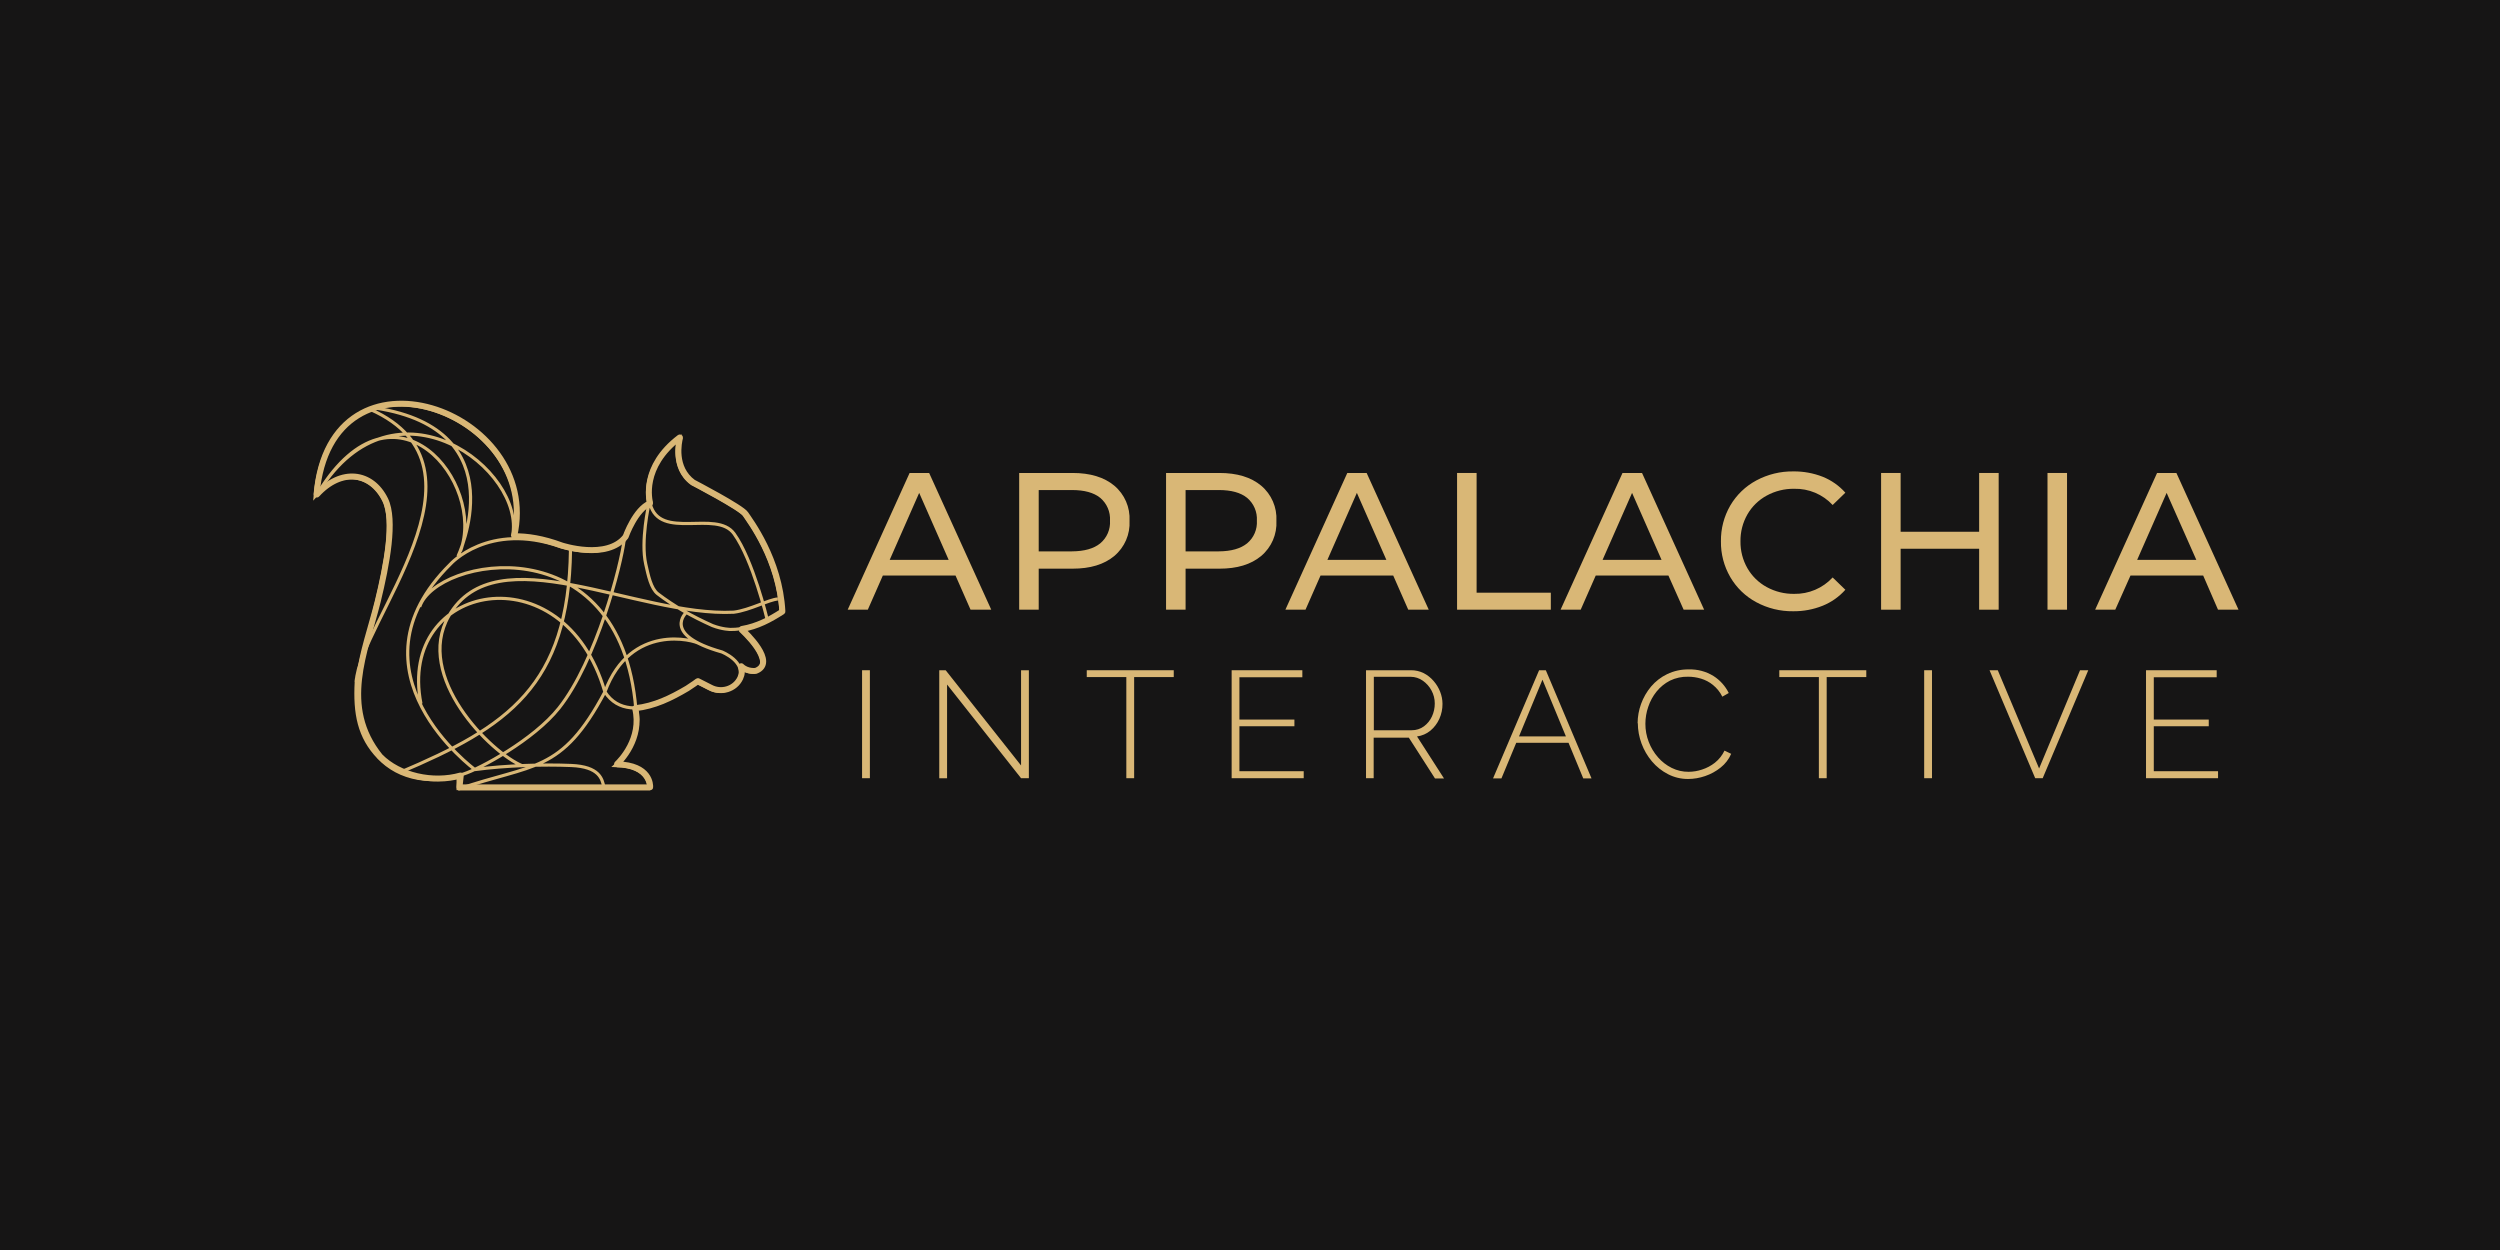
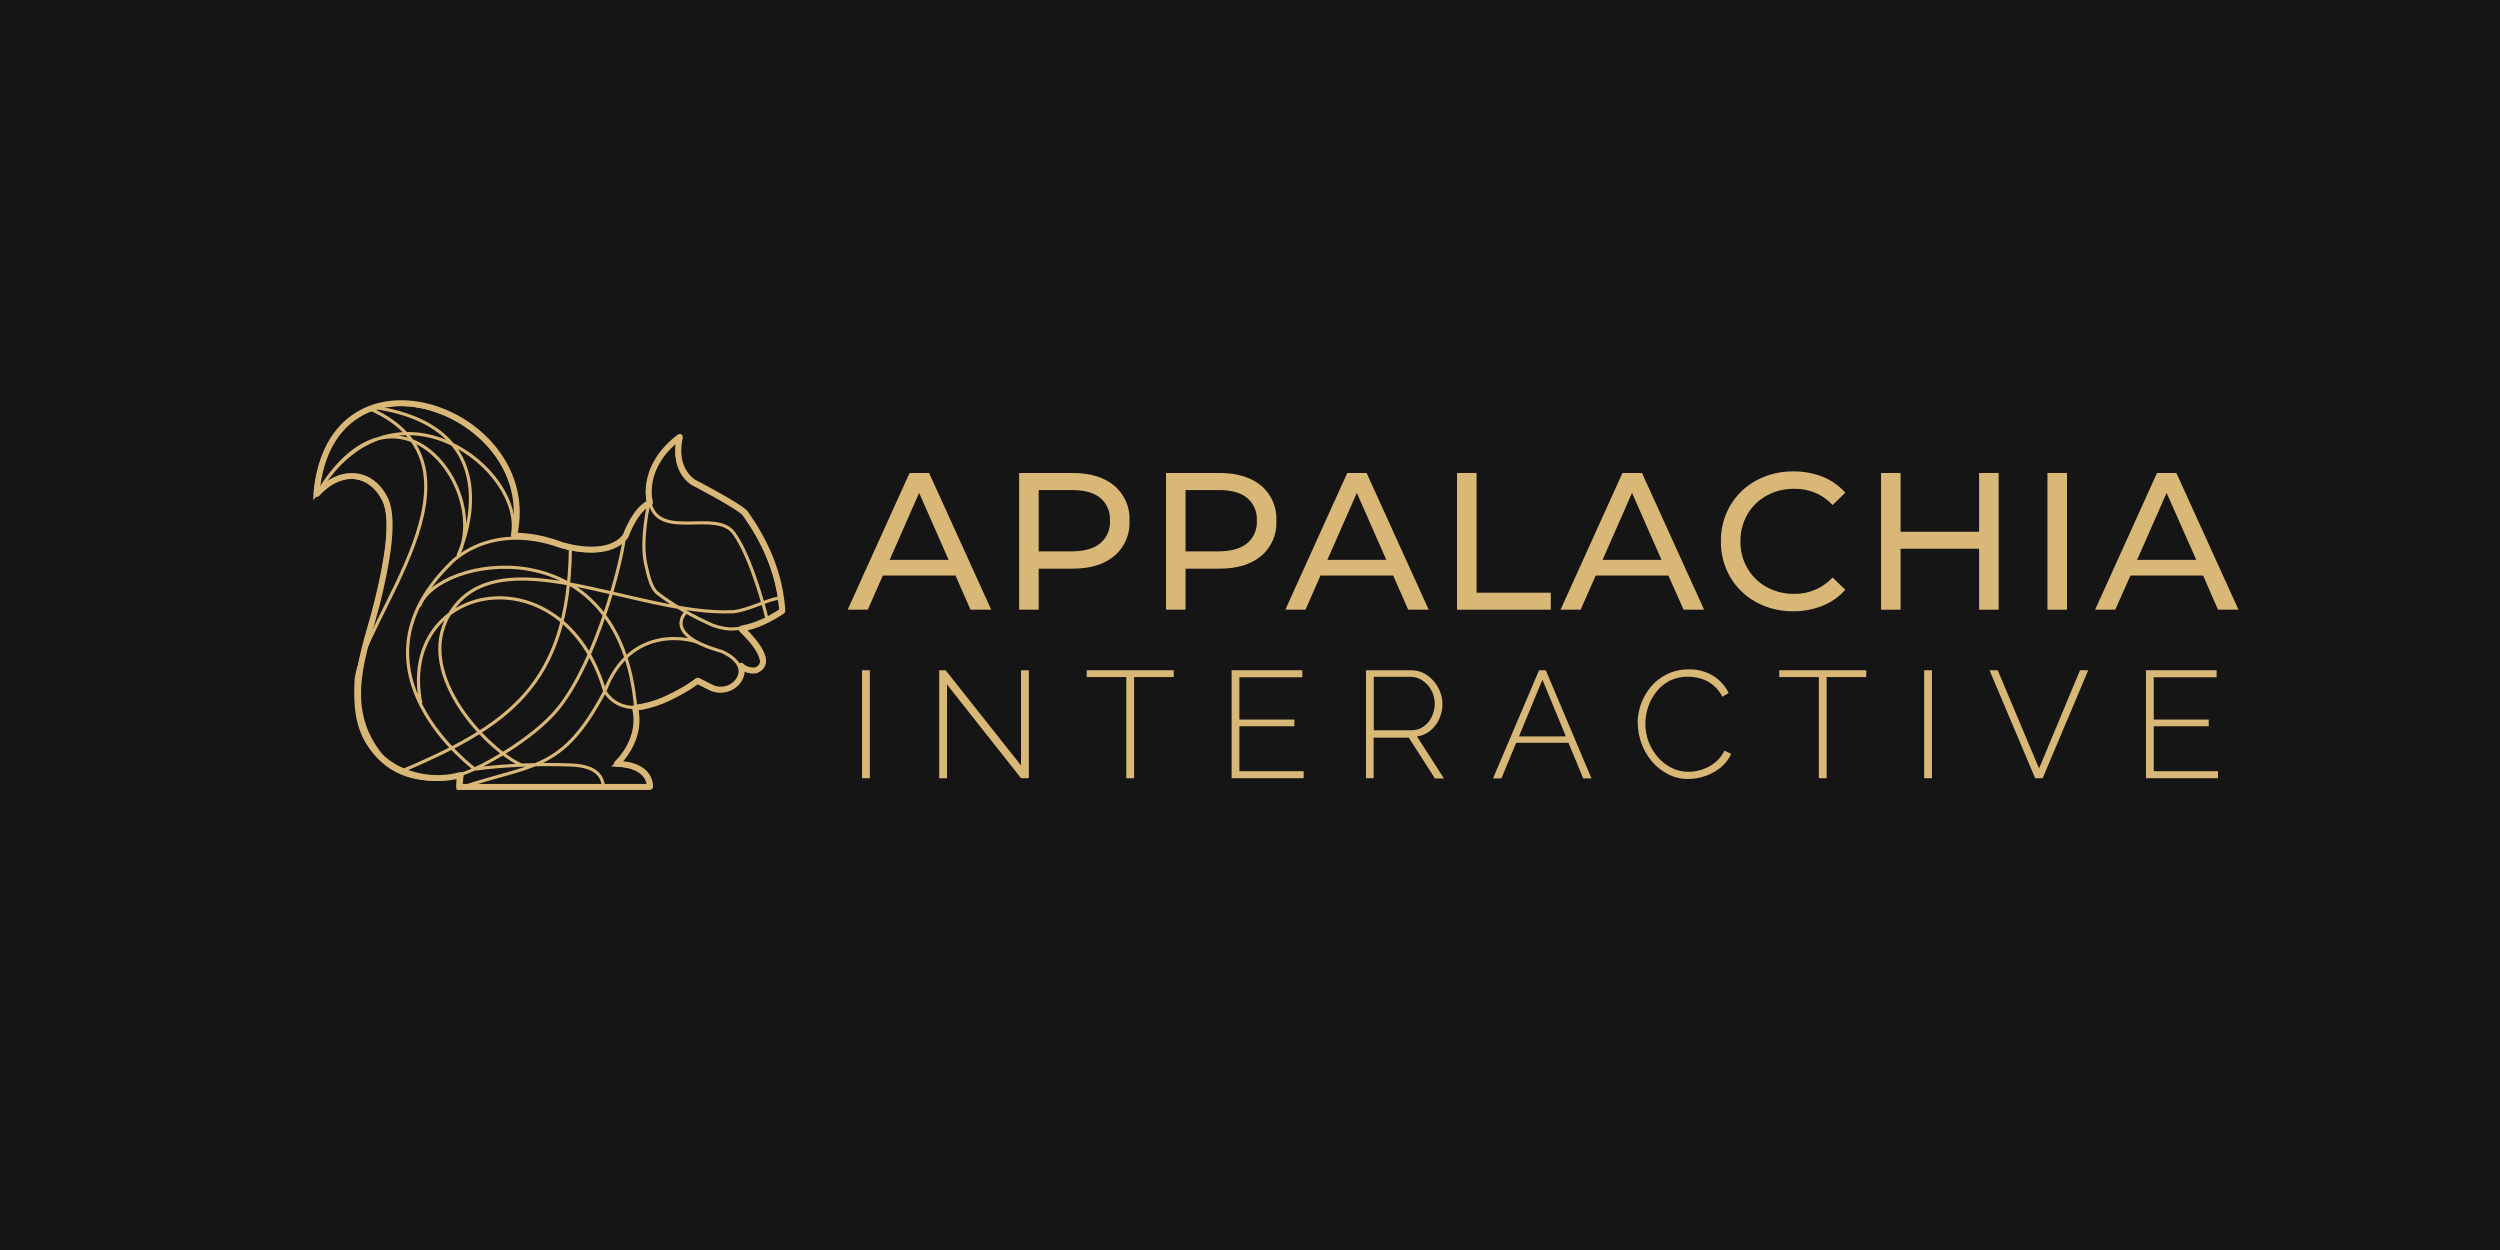
<svg xmlns="http://www.w3.org/2000/svg" xmlns:xlink="http://www.w3.org/1999/xlink" viewBox="0 0 640 320">
  <defs>
-     <style>.cls-1{fill:#d9b776;}.cls-2,.cls-5{fill:#161515;}.cls-2{stroke:#161515;stroke-width:56.69px;}.cls-2,.cls-3,.cls-4{stroke-miterlimit:7.57;}.cls-3,.cls-4{fill:none;stroke:#d9b776;}.cls-3{stroke-width:7.37px;}.cls-4{stroke-width:13.89px;}</style>
-     <symbol id="Squirrel_Background_Thick" data-name="Squirrel Background Thick" viewBox="0 0 1140.83 949.65">
-       <path id="Background_Thick" data-name="Background Thick" class="cls-2" d="M1050.63,650.09c-.46,1-20.27,3-34.28-11.29a.32.32,0,0,0-.53.34c3.36,9.57,3.22,18.22-1.35,27.86-12.24,25.85-44.31,35.37-69.45,21.73L916,674a.32.32,0,0,0-.34,0c-1.28,1-10.43,8-24.47,16.85-38.05,22.51-76.29,41.21-121.08,46.16a.31.31,0,0,0-.27.39c17.31,71.33-36,123.83-42.21,129.6a.32.32,0,0,0,.22.55c78,1.82,77.17,49.22,76.94,53.43a.32.32,0,0,1-.32.29H361.38a.31.31,0,0,1-.31-.35l2.9-27a.32.32,0,0,0-.4-.34c-63.93,18.17-142.69.9-187.07-44.1l0,0c-94.57-116.65-34.72-243.92-5.71-361.07,21-85.69,40.57-189.62,17.54-236.91-31.63-65-103-73.84-159.39-11.58a.32.32,0,0,1-.56-.25c31.93-373.22,526.84-195.59,460,96.82a.31.31,0,0,0,.31.39c29-.59,66.59,5,110,21.22,0,0,106.2,35.1,149-20.4a.41.41,0,0,0,.05-.09c.68-1.93,22.62-63.38,56.82-77.62a.3.3,0,0,0,.18-.37c-1.45-5.14-22-84.12,69.1-153a.32.32,0,0,1,.51.33c-2.21,8.19-16.9,69.69,30.37,104.51l0,0c1.77.92,112.66,58.73,122.1,73.31s79.23,105.05,85.65,227.07a.33.33,0,0,1-.15.29C1083.07,531,1054,546.61,1018,552.66a.32.32,0,0,0-.17.54c6.81,6.22,82.84,77.18,32.8,96.89ZM701.39,919.87" />
-     </symbol>
+     <style>.cls-1{fill:#d9b776;}.cls-2,.cls-3{fill:none;stroke:#d9b776;stroke-miterlimit:7.57;}.cls-2{stroke-width:7.37px;}.cls-3{stroke-width:13.89px;}.cls-4{fill:#161515;}</style>
    <symbol id="Squirrel_Outline" data-name="Squirrel Outline" viewBox="0 0 1098.89 907.72">
      <g id="Lines">
-         <path id="Lines_Inner" data-name="Lines Inner" class="cls-3" d="M463.88,315.51c32-153.91-274.1-388.62-450.42-104.3M342.75,350.34c59.68-159.45-153-423.45-329.29-139.13M751,717.58c-35.37-431.84-464.81-353.8-503.09-238M337,904.24c174.3-60.51,240.47-35.16,342-226.74,60.06-161.88,209.63-120.18,219.26-112.14M487.52,850c-74.41-30-252.48-208.59-172-348.85,110-191.87,437.37,2.3,663.45-9,37.6-4.79,81.45-29.3,102.42-30.71M784.26,239.92c22.32,86.52,154.17,12.6,195.29,69.64,43.67,60.58,76.67,197.85,76.67,197.85M145.55,17.11C477.08,68.15,337,362.2,337,362.2M201.32,865.26C452.63,759,594.75,664,598.89,346.92M781.12,241.3s-25.37-82.48,69.79-153.86c0,0-20.62,68.08,30.12,105.44,0,0,112.61,58.63,122.13,73.32s79.3,105.14,85.65,227.26c0,0-56.24,39.51-117.52,38.85,0,0-18,.11-42-9C881.6,502,839.17,477.87,801.73,449.15,786.24,437,780,407.08,774,380.29,761.88,326.71,781.12,241.3,781.12,241.3ZM133.42,20.42C438.47,156.18,107.34,515,100.31,654.32c-3.93,73.55,6,128.41,52.49,176.59C176,855,206.27,872.2,244.31,878.81a206.44,206.44,0,0,0,30,2.91,251.34,251.34,0,0,0,33-1.4c11.51-1.23,30.55-7.77,42.81-11.63,37.09-11.69,163-79,222.08-153.49,87.21-110.12,144.76-333,151.78-392.47M100,654.42c-.51-13.61,26.14-99.25,47.07-184.59,21-85.7,40.58-189.63,17.55-236.92C132.86,167.72,61,159,4.58,222,35.77-152.61,532,25.4,467.66,318.15m525.89,216s85.75,76.7,33.4,97.31c0,0-21.33,3.18-36.41-14.71M868.62,492.67s-59.08,51.94,82.32,91.93c0,0,59,23.25,39.85,63.76-12.24,25.85-44.32,35.37-69.45,21.73l-29.18-14.82s-151.4,118.21-213.32,22.2c-95.64-330.62-484-254.36-428,27.7m428,197.49a29.18,29.18,0,0,0-2.26-2.87c-3.66-19.91-10.76-48.16-75.93-50.87s-152.38-.19-224.24,9.5m-39.07,17.12v27.12H781.12s4.76-52.15-77.72-53.74c0,0,61.34-54.65,50.5-126.54m-377.49,136s-310-227.57-57.07-478c0,0,88-99.38,255.61-40.95,0,0,106.25,35.12,149.07-20.45,0,0,22.2-63.5,57.1-77.77" />
-         <path id="Lines_Outer" data-name="Lines Outer" class="cls-4" d="M1030.09,628.69s-19.77,2.95-33.75-10.76a.49.49,0,0,0-.81.51c3.1,9.29,2.86,17.76-1.6,27.16-12.23,25.85-44.31,35.36-69.45,21.73l-28.89-14.68a.49.49,0,0,0-.53.05c-1.59,1.22-10.64,8.1-24.38,16.78-38,22.48-76.17,41.15-120.88,46.14a.49.49,0,0,0-.42.61c16.9,70.13-34.49,122-41.94,129.1a.5.5,0,0,0,.34.86c76.65,2,76.74,48.08,76.51,53.24a.49.49,0,0,1-.5.47H341.05a.5.5,0,0,1-.5-.55l2.86-26.49a.5.5,0,0,0-.63-.53c-63.88,18-142.48.77-186.81-44.17l0,0c-94.57-116.65-34.72-243.91-5.71-361.06,21-85.69,40.58-189.63,17.54-236.91-31.57-64.81-102.74-73.81-159-12a.5.5,0,0,1-.87-.38c32.34-372.43,526.51-195,460,97.12a.49.49,0,0,0,.49.61c28.93-.55,66.48,5.07,109.78,21.23,0,0,106.17,35.09,149-20.38a.39.39,0,0,0,.08-.14c.83-2.35,22.68-63.23,56.67-77.53a.49.49,0,0,0,.28-.59c-1.77-6.37-21.12-84.33,68.72-152.54a.51.51,0,0,1,.8.52c-2.6,10-15.9,69.82,30.49,104l.06,0c2.23,1.16,112.67,58.76,122.09,73.31s79.19,105,85.64,227a.52.52,0,0,1-.23.46c-29.14,18.67-58,34.25-93.89,40.33a.5.5,0,0,0-.26.85c8.3,7.64,82.23,77.08,32.78,96.55ZM680.85,898.46" />
+         <path id="Lines_Inner" data-name="Lines Inner" class="cls-2" d="M463.88,315.51c32-153.91-274.1-388.62-450.42-104.3M342.75,350.34c59.68-159.45-153-423.45-329.29-139.13M751,717.58c-35.37-431.84-464.81-353.8-503.09-238M337,904.24c174.3-60.51,240.47-35.16,342-226.74,60.06-161.88,209.63-120.18,219.26-112.14M487.52,850c-74.41-30-252.48-208.59-172-348.85,110-191.87,437.37,2.3,663.45-9,37.6-4.79,81.45-29.3,102.42-30.71M784.26,239.92c22.32,86.52,154.17,12.6,195.29,69.64,43.67,60.58,76.67,197.85,76.67,197.85M145.55,17.11C477.08,68.15,337,362.2,337,362.2M201.32,865.26C452.63,759,594.75,664,598.89,346.92M781.12,241.3s-25.37-82.48,69.79-153.86c0,0-20.62,68.08,30.12,105.44,0,0,112.61,58.63,122.13,73.32s79.3,105.14,85.65,227.26c0,0-56.24,39.51-117.52,38.85,0,0-18,.11-42-9C881.6,502,839.17,477.87,801.73,449.15,786.24,437,780,407.08,774,380.29,761.88,326.71,781.12,241.3,781.12,241.3ZM133.42,20.42C438.47,156.18,107.34,515,100.31,654.32c-3.93,73.55,6,128.41,52.49,176.59C176,855,206.27,872.2,244.31,878.81a206.44,206.44,0,0,0,30,2.91,251.34,251.34,0,0,0,33-1.4c11.51-1.23,30.55-7.77,42.81-11.63,37.09-11.69,163-79,222.08-153.49,87.21-110.12,144.76-333,151.78-392.47M100,654.42c-.51-13.61,26.14-99.25,47.07-184.59,21-85.7,40.58-189.63,17.55-236.92C132.86,167.72,61,159,4.58,222,35.77-152.61,532,25.4,467.66,318.15m525.89,216s85.75,76.7,33.4,97.31c0,0-21.33,3.18-36.41-14.71M868.62,492.67s-59.08,51.94,82.32,91.93c0,0,59,23.25,39.85,63.76-12.24,25.85-44.32,35.37-69.45,21.73l-29.18-14.82s-151.4,118.21-213.32,22.2c-95.64-330.62-484-254.36-428,27.7m428,197.49a29.18,29.18,0,0,0-2.26-2.87c-3.66-19.91-10.76-48.16-75.93-50.87s-152.38-.19-224.24,9.5m-39.07,17.12v27.12H781.12s4.76-52.15-77.72-53.74c0,0,61.34-54.65,50.5-126.54m-377.49,136s-310-227.57-57.07-478c0,0,88-99.38,255.61-40.95,0,0,106.25,35.12,149.07-20.45,0,0,22.2-63.5,57.1-77.77" />
+         <path id="Lines_Outer" data-name="Lines Outer" class="cls-3" d="M1030.09,628.69s-19.77,2.95-33.75-10.76a.49.49,0,0,0-.81.51c3.1,9.29,2.86,17.76-1.6,27.16-12.23,25.85-44.31,35.36-69.45,21.73l-28.89-14.68a.49.49,0,0,0-.53.05c-1.59,1.22-10.64,8.1-24.38,16.78-38,22.48-76.17,41.15-120.88,46.14a.49.49,0,0,0-.42.61c16.9,70.13-34.49,122-41.94,129.1a.5.5,0,0,0,.34.86c76.65,2,76.74,48.08,76.51,53.24a.49.49,0,0,1-.5.47H341.05a.5.5,0,0,1-.5-.55l2.86-26.49a.5.5,0,0,0-.63-.53c-63.88,18-142.48.77-186.81-44.17l0,0c-94.57-116.65-34.72-243.91-5.71-361.06,21-85.69,40.58-189.63,17.54-236.91-31.57-64.81-102.74-73.81-159-12a.5.5,0,0,1-.87-.38c32.34-372.43,526.51-195,460,97.12a.49.49,0,0,0,.49.61c28.93-.55,66.48,5.07,109.78,21.23,0,0,106.17,35.09,149-20.38a.39.39,0,0,0,.08-.14c.83-2.35,22.68-63.23,56.67-77.53a.49.49,0,0,0,.28-.59c-1.77-6.37-21.12-84.33,68.72-152.54a.51.51,0,0,1,.8.52c-2.6,10-15.9,69.82,30.49,104l.06,0c2.23,1.16,112.67,58.76,122.09,73.31s79.19,105,85.64,227a.52.52,0,0,1-.23.46c-29.14,18.67-58,34.25-93.89,40.33a.5.5,0,0,0-.26.85c8.3,7.64,82.23,77.08,32.78,96.55ZM680.85,898.46" />
      </g>
-     </symbol>
-     <symbol id="Squirrel_Background" data-name="Squirrel Background" viewBox="0 0 1140.83 949.65">
-       <g id="Background-2" data-name="Background">
-         <use width="1140.83" height="949.65" xlink:href="#Squirrel_Background_Thick" />
-       </g>
-       <use width="1098.89" height="907.72" transform="translate(20.54 21.4)" xlink:href="#Squirrel_Outline" />
    </symbol>
    <symbol id="Appalachia_Interactive" data-name="Appalachia Interactive" viewBox="0 0 363.14 94.34">
      <path class="cls-1" d="M27.6,33.75H9L5.15,42.5H0l15.85-35h5l15.9,35H31.45Zm-1.75-4L18.3,12.6,10.75,29.75Z" />
      <path class="cls-1" d="M68.25,10.75a11,11,0,0,1,3.9,9,11,11,0,0,1-3.9,9q-3.9,3.26-10.7,3.25H48.9V42.5h-5V7.5H57.55Q64.35,7.5,68.25,10.75Zm-3.6,14.77a7,7,0,0,0,2.5-5.82,7.07,7.07,0,0,0-2.5-5.83c-1.67-1.35-4.08-2-7.25-2H48.9v15.7h8.5C60.57,27.55,63,26.87,64.65,25.52Z" />
      <path class="cls-1" d="M105.85,10.75a11,11,0,0,1,3.9,9,11,11,0,0,1-3.9,9q-3.9,3.26-10.7,3.25H86.5V42.5h-5V7.5H95.15Q101.95,7.5,105.85,10.75Zm-3.6,14.77a7,7,0,0,0,2.5-5.82,7.07,7.07,0,0,0-2.5-5.83c-1.67-1.35-4.08-2-7.25-2H86.5v15.7H95C98.17,27.55,100.58,26.87,102.25,25.52Z" />
      <path class="cls-1" d="M139.65,33.75h-18.6L117.2,42.5h-5.15l15.85-35h4.95l15.9,35H143.5Zm-1.75-4L130.35,12.6,122.8,29.75Z" />
      <path class="cls-1" d="M156,7.5h5V38.15h19V42.5H156Z" />
      <path class="cls-1" d="M210.1,33.75H191.5l-3.85,8.75H182.5l15.85-35h5l15.9,35H214Zm-1.75-4L200.8,12.6l-7.55,17.15Z" />
      <path class="cls-1" d="M232.57,40.57a17,17,0,0,1-6.62-6.4,17.7,17.7,0,0,1-2.4-9.17,17.76,17.76,0,0,1,2.4-9.18,17.06,17.06,0,0,1,6.65-6.4,19.45,19.45,0,0,1,9.5-2.32,20,20,0,0,1,7.5,1.37,15.45,15.45,0,0,1,5.8,4.08l-3.25,3.15a13,13,0,0,0-9.85-4.15,14.23,14.23,0,0,0-7.05,1.75,12.69,12.69,0,0,0-4.93,4.82A13.56,13.56,0,0,0,228.55,25a13.52,13.52,0,0,0,1.77,6.87,12.72,12.72,0,0,0,4.93,4.83,14.23,14.23,0,0,0,7.05,1.75,13.07,13.07,0,0,0,9.85-4.2l3.25,3.15a15.56,15.56,0,0,1-5.83,4.1,19.74,19.74,0,0,1-7.52,1.4A19.35,19.35,0,0,1,232.57,40.57Z" />
      <path class="cls-1" d="M294.65,7.5v35h-5V26.9h-20.1V42.5h-5V7.5h5V22.55h20.1V7.5Z" />
      <path class="cls-1" d="M307.15,7.5h5v35h-5Z" />
      <path class="cls-1" d="M347,33.75h-18.6L324.5,42.5h-5.15l15.85-35h4.95l15.9,35H350.8Zm-1.75-4L337.65,12.6,330.1,29.75Z" />
      <path class="cls-1" d="M3.68,85.64V58h2V85.64Z" />
      <path class="cls-1" d="M25.44,61.66v24h-2V58h1.64l19.3,24.38V58h2V85.64h-2Z" />
      <path class="cls-1" d="M83.47,59.75H73.33V85.64h-2V59.75H61.2V58H83.47Z" />
      <path class="cls-1" d="M116.74,83.85v1.79H98.29V58h18.1v1.8H100.28V70.63h14.08v1.71H100.28V83.85Z" />
      <path class="cls-1" d="M132.69,85.64V58h11.5a7.17,7.17,0,0,1,3.26.74,8.39,8.39,0,0,1,2.53,2,9.37,9.37,0,0,1,1.68,2.75,8.49,8.49,0,0,1,.61,3.12,9.25,9.25,0,0,1-.82,3.86,8.44,8.44,0,0,1-2.28,3,6.78,6.78,0,0,1-3.42,1.48l6.91,10.76h-2.31l-6.7-10.45h-9V85.64Zm2-12.28h9.71a5.15,5.15,0,0,0,3.12-1,6.55,6.55,0,0,0,2.05-2.53,7.84,7.84,0,0,0,.72-3.32,6.86,6.86,0,0,0-.84-3.33,7.15,7.15,0,0,0-2.22-2.5,5.4,5.4,0,0,0-3.1-1h-9.44Z" />
      <path class="cls-1" d="M177,58h1.72l11.7,27.69H188.3l-3.77-9.12H171.15l-3.79,9.12h-2.15Zm6.86,16.93-6-14.51-6,14.51Z" />
      <path class="cls-1" d="M202.22,71.56a14.61,14.61,0,0,1,.88-4.93,14.78,14.78,0,0,1,2.56-4.45A12.53,12.53,0,0,1,209.77,59a12.32,12.32,0,0,1,5.56-1.21,11.38,11.38,0,0,1,6.32,1.69,10.84,10.84,0,0,1,3.9,4.35l-1.64.94a9.06,9.06,0,0,0-2.4-3,8.88,8.88,0,0,0-3.06-1.62,11.29,11.29,0,0,0-3.28-.49,10.09,10.09,0,0,0-4.66,1,10.73,10.73,0,0,0-3.45,2.81,12.53,12.53,0,0,0-2.12,3.9,13.3,13.3,0,0,0-.73,4.33,12.77,12.77,0,0,0,.86,4.66,13.06,13.06,0,0,0,2.36,3.92A11.33,11.33,0,0,0,210.94,83a9.48,9.48,0,0,0,4.35,1,10.88,10.88,0,0,0,3.41-.57A10.57,10.57,0,0,0,222,81.68a8.77,8.77,0,0,0,2.46-3.1l1.71.82a9,9,0,0,1-2.69,3.51,12.91,12.91,0,0,1-4,2.19,13.5,13.5,0,0,1-4.33.74A11.09,11.09,0,0,1,210,84.61a13.37,13.37,0,0,1-4.12-3.28,15.35,15.35,0,0,1-3.61-9.77Z" />
      <path class="cls-1" d="M260.76,59.75H250.62V85.64h-2V59.75H238.49V58h22.27Z" />
      <path class="cls-1" d="M275.58,85.64V58h2V85.64Z" />
      <path class="cls-1" d="M294.42,58,305,83.15,315.48,58h2.11L305.92,85.64H304L292.31,58Z" />
      <path class="cls-1" d="M350.81,83.85v1.79H332.37V58h18.09v1.8h-16.1V70.63h14.07v1.71H334.36V83.85Z" />
    </symbol>
-     <symbol id="Squirrel_Narrow" data-name="Squirrel Narrow" viewBox="0 0 502.23 107.69">
-       <use width="1140.83" height="949.65" transform="scale(0.11)" xlink:href="#Squirrel_Background" />
-       <use width="363.14" height="94.34" transform="translate(139.1 13.35)" xlink:href="#Appalachia_Interactive" />
+     <symbol id="Squirrel_Narrow" data-name="Squirrel Narrow" viewBox="0 0 500 105.46">
+       <use width="1098.89" height="907.72" transform="scale(0.11)" xlink:href="#Squirrel_Outline" />
+       <use width="363.14" height="94.34" transform="translate(136.86 11.12)" xlink:href="#Appalachia_Interactive" />
    </symbol>
  </defs>
  <g id="Layer_2" data-name="Layer 2">
    <g id="Logos">
-       <g id="Squirrel_Narrow_Logo" data-name="Squirrel Narrow Logo">
-         <rect id="Background" class="cls-5" width="640" height="320" />
-         <use width="502.23" height="107.69" transform="translate(77.91 100.23)" xlink:href="#Squirrel_Narrow" />
+       <g id="Main_Colors" data-name="Main Colors">
+         <g id="Squirrel_Narrow_Logo" data-name="Squirrel Narrow Logo">
+           <rect id="Background" class="cls-4" width="640" height="320" />
+           <use width="500" height="105.46" transform="translate(80.14 102.46)" xlink:href="#Squirrel_Narrow" />
+         </g>
      </g>
    </g>
  </g>
</svg>
